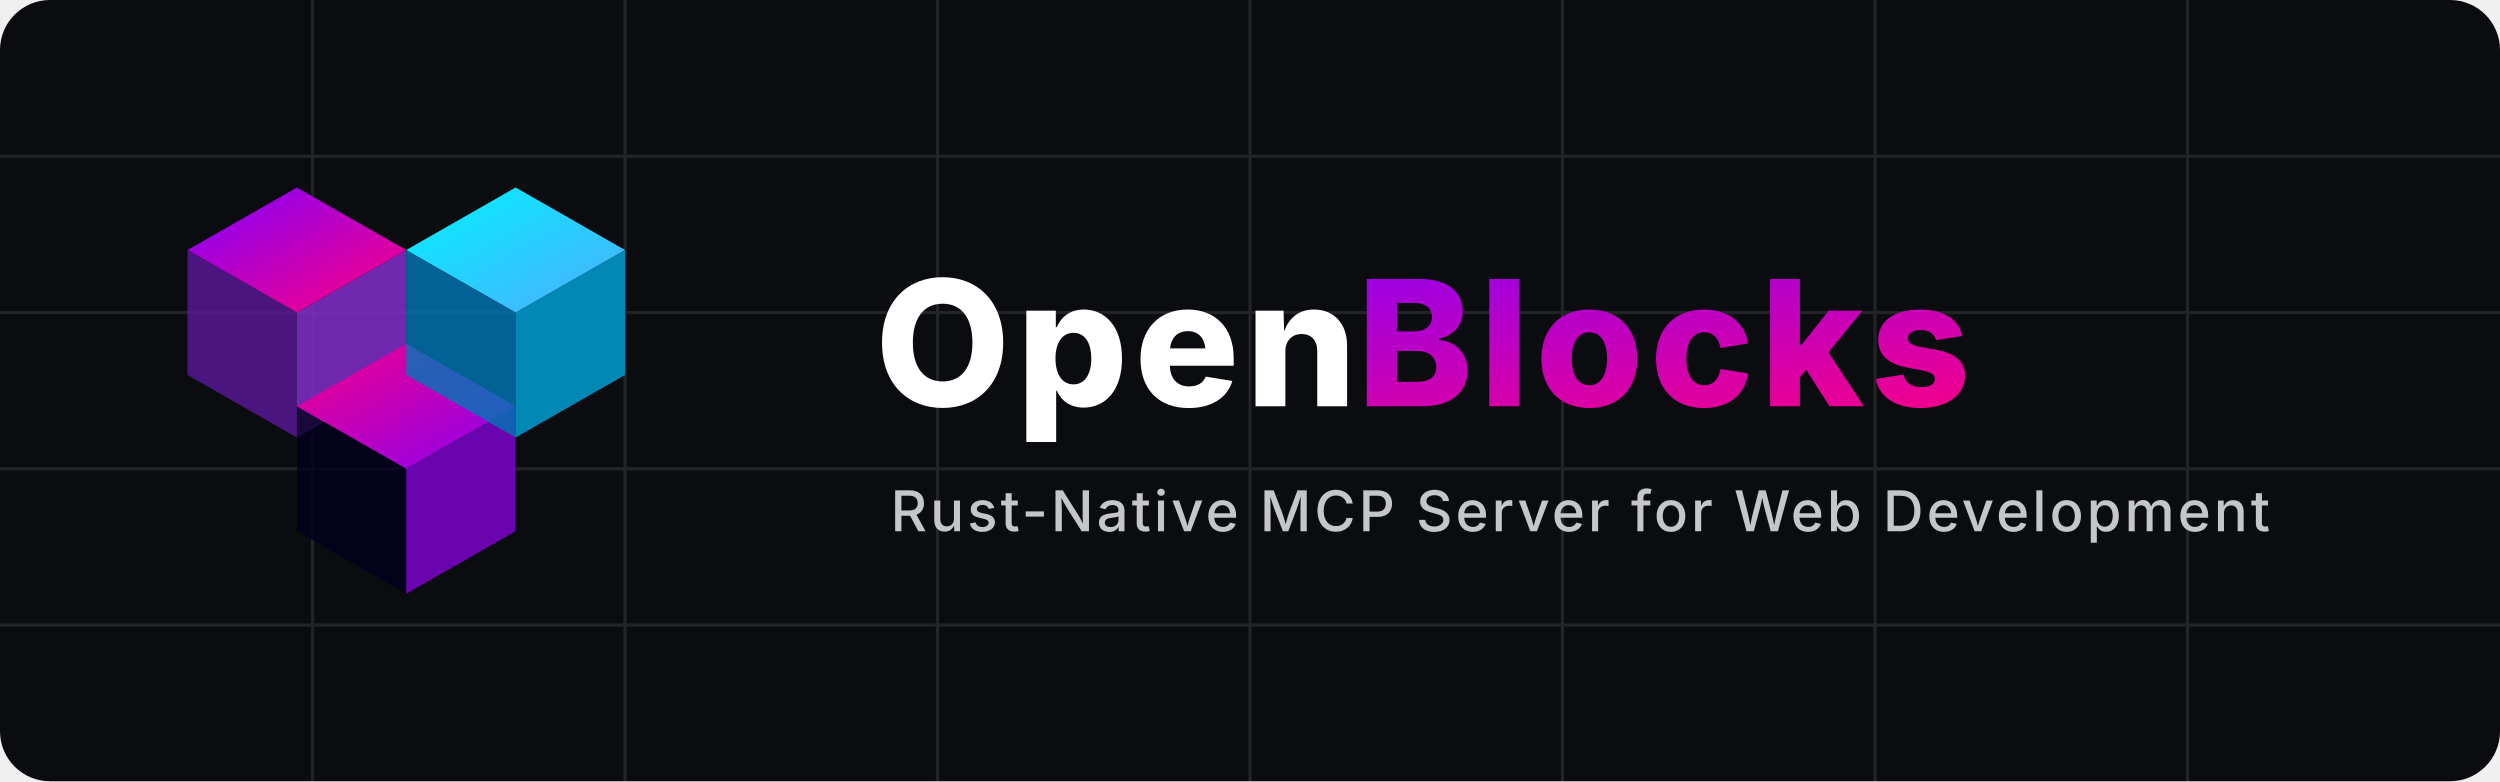
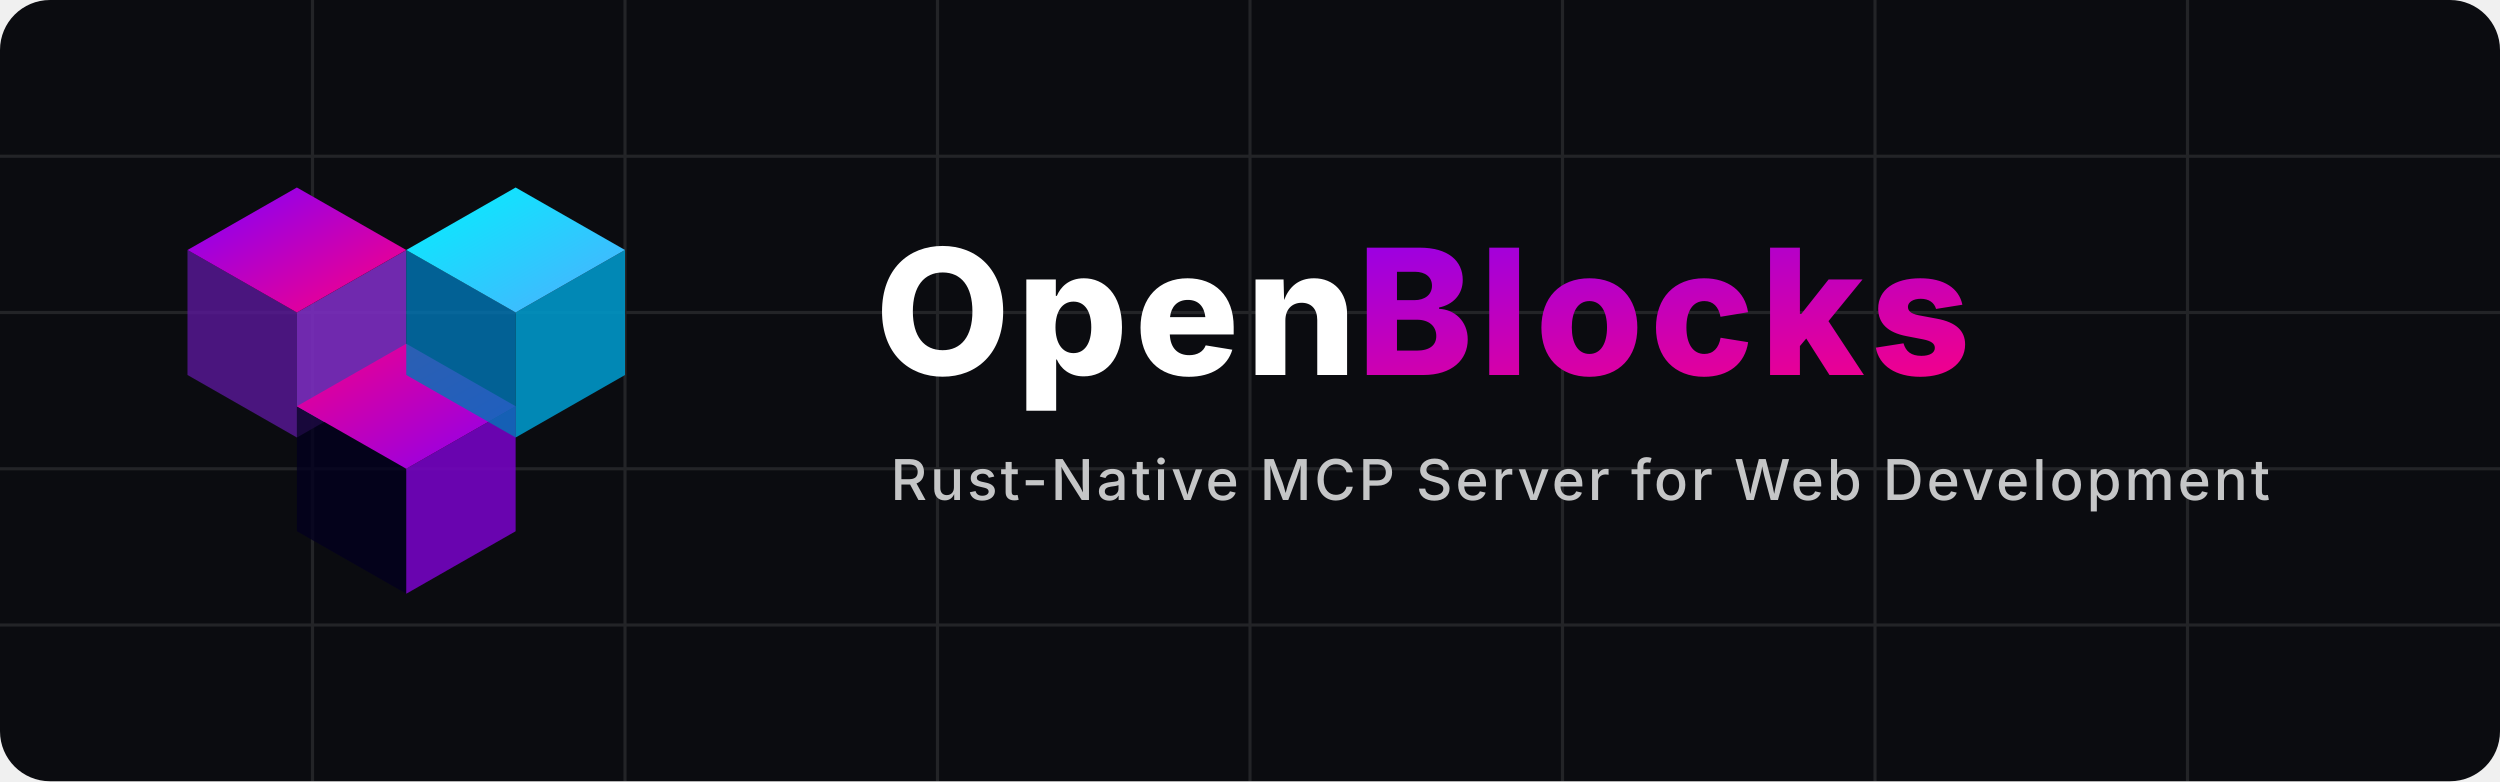
<svg xmlns="http://www.w3.org/2000/svg" viewBox="0 0 800 250" width="100%" height="100%">
  <defs>
    <linearGradient id="grad1" x1="0%" y1="0%" x2="100%" y2="100%">
      <stop offset="0%" stop-color="#7F00FF" />
      <stop offset="100%" stop-color="#FF007F" />
    </linearGradient>
    <linearGradient id="grad2" x1="0%" y1="0%" x2="100%" y2="100%">
      <stop offset="0%" stop-color="#00F2FE" />
      <stop offset="100%" stop-color="#4FACFE" />
    </linearGradient>
    <linearGradient id="grad3" x1="0%" y1="0%" x2="100%" y2="100%">
      <stop offset="0%" stop-color="#F20089" />
      <stop offset="100%" stop-color="#8900F2" />
    </linearGradient>
    <filter id="glow" x="-20%" y="-20%" width="140%" height="140%">
      <feGaussianBlur stdDeviation="8" result="blur" />
      <feMerge>
        <feMergeNode in="blur" />
        <feMergeNode in="SourceGraphic" />
      </feMerge>
    </filter>
  </defs>
  <style>
    /* Keyframe Animations */
    @keyframes float-overall {
      0%, 100% { transform: translateY(0px); }
      50% { transform: translateY(-5px); }
    }
    @keyframes float-block1 {
      0%, 100% { transform: translate(0px, 0px); }
      50% { transform: translate(-3px, -7px); }
    }
    @keyframes float-block2 {
      0%, 100% { transform: translate(0px, 0px); }
      50% { transform: translate(4px, -10px); }
    }
    @keyframes float-block3 {
      0%, 100% { transform: translate(0px, 0px); }
      50% { transform: translate(-5px, -5px); }
    }
    @keyframes pulse-glow {
      0%, 100% { opacity: 0.2; filter: drop-shadow(0 0 5px rgba(127, 0, 255, 0.4)); }
      50% { opacity: 0.4; filter: drop-shadow(0 0 20px rgba(0, 242, 254, 0.8)); }
    }
    @keyframes slideIn {
      from { transform: translateX(-30px); opacity: 0; }
      to { transform: translateX(0); opacity: 1; }
    }

    /* Styles */
    .bg { fill: #0b0c10; rx: 16px; }
    .text-title { font-family: 'Outfit', 'Inter', 'Segoe UI', sans-serif; font-weight: 800; font-size: 56px; fill: #ffffff; letter-spacing: 2px; }
    .text-subtitle { font-family: 'Inter', 'Segoe UI', sans-serif; font-weight: 500; font-size: 18px; fill: #c5c6c7; letter-spacing: 1px; }
    
    .logo-mark { transform-origin: 120px 125px; animation: float-overall 6s ease-in-out infinite; }
    .title-group { animation: slideIn 1.2s cubic-bezier(0.16, 1, 0.3, 1) forwards; }
    
    .block-1 { animation: float-block1 4.5s ease-in-out infinite; }
    .block-2 { animation: float-block2 5.5s ease-in-out infinite; }
    .block-3 { animation: float-block3 6.5s ease-in-out infinite; }
    .grid-glow { animation: pulse-glow 8s ease-in-out infinite; }
  </style>
  <rect class="bg" width="800" height="250" />
  <g class="grid-glow" opacity="0.1">
    <path d="M 0,50 L 800,50 M 0,100 L 800,100 M 0,150 L 800,150 M 0,200 L 800,200" stroke="#ffffff" stroke-width="1" />
    <path d="M 100,0 L 100,250 M 200,0 L 200,250 M 300,0 L 300,250 M 400,0 L 400,250 M 500,0 L 500,250 M 600,0 L 600,250 M 700,0 L 700,250" stroke="#ffffff" stroke-width="1" />
  </g>
  <g class="logo-mark">
    <g transform="translate(60, 50)">
      <g class="block-1">
        <path d="M0,30 L0,70 L35,90 L35,50 Z" fill="#5A189A" opacity="0.8" />
        <path d="M35,50 L35,90 L70,70 L70,30 Z" fill="#7B2CBF" opacity="0.9" />
        <path d="M0,30 L35,50 L70,30 L35,10 Z" fill="url(#grad1)" />
      </g>
    </g>
    <g transform="translate(95, 100)">
      <g class="block-2">
        <path d="M0,30 L0,70 L35,90 L35,50 Z" fill="#03001e" opacity="0.8" />
        <path d="M35,50 L35,90 L70,70 L70,30 Z" fill="#7303c0" opacity="0.9" />
        <path d="M0,30 L35,50 L70,30 L35,10 Z" fill="url(#grad3)" />
      </g>
    </g>
    <g transform="translate(130, 50)">
      <g class="block-3">
        <path d="M0,30 L0,70 L35,90 L35,50 Z" fill="#0077b6" opacity="0.8" />
        <path d="M35,50 L35,90 L70,70 L70,30 Z" fill="#0096c7" opacity="0.9" />
        <path d="M0,30 L35,50 L70,30 L35,10 Z" fill="url(#grad2)" />
      </g>
    </g>
  </g>
-   <g class="title-group" transform="translate(280, 110)">
-     <text class="text-title" x="0" y="20">Open<tspan fill="url(#grad1)">Blocks</tspan>
-     </text>
-     <text class="text-subtitle" x="5" y="60">Rust-Native MCP Server for Web Development</text>
+   <g transform="translate(280, 100)">
+     <g class="title-group">
+       <text class="text-title" x="0" y="20">Open<tspan fill="url(#grad1)">Blocks</tspan>
+       </text>
+       <text class="text-subtitle" x="5" y="60">Rust-Native MCP Server for Web Development</text>
+     </g>
  </g>
</svg>
